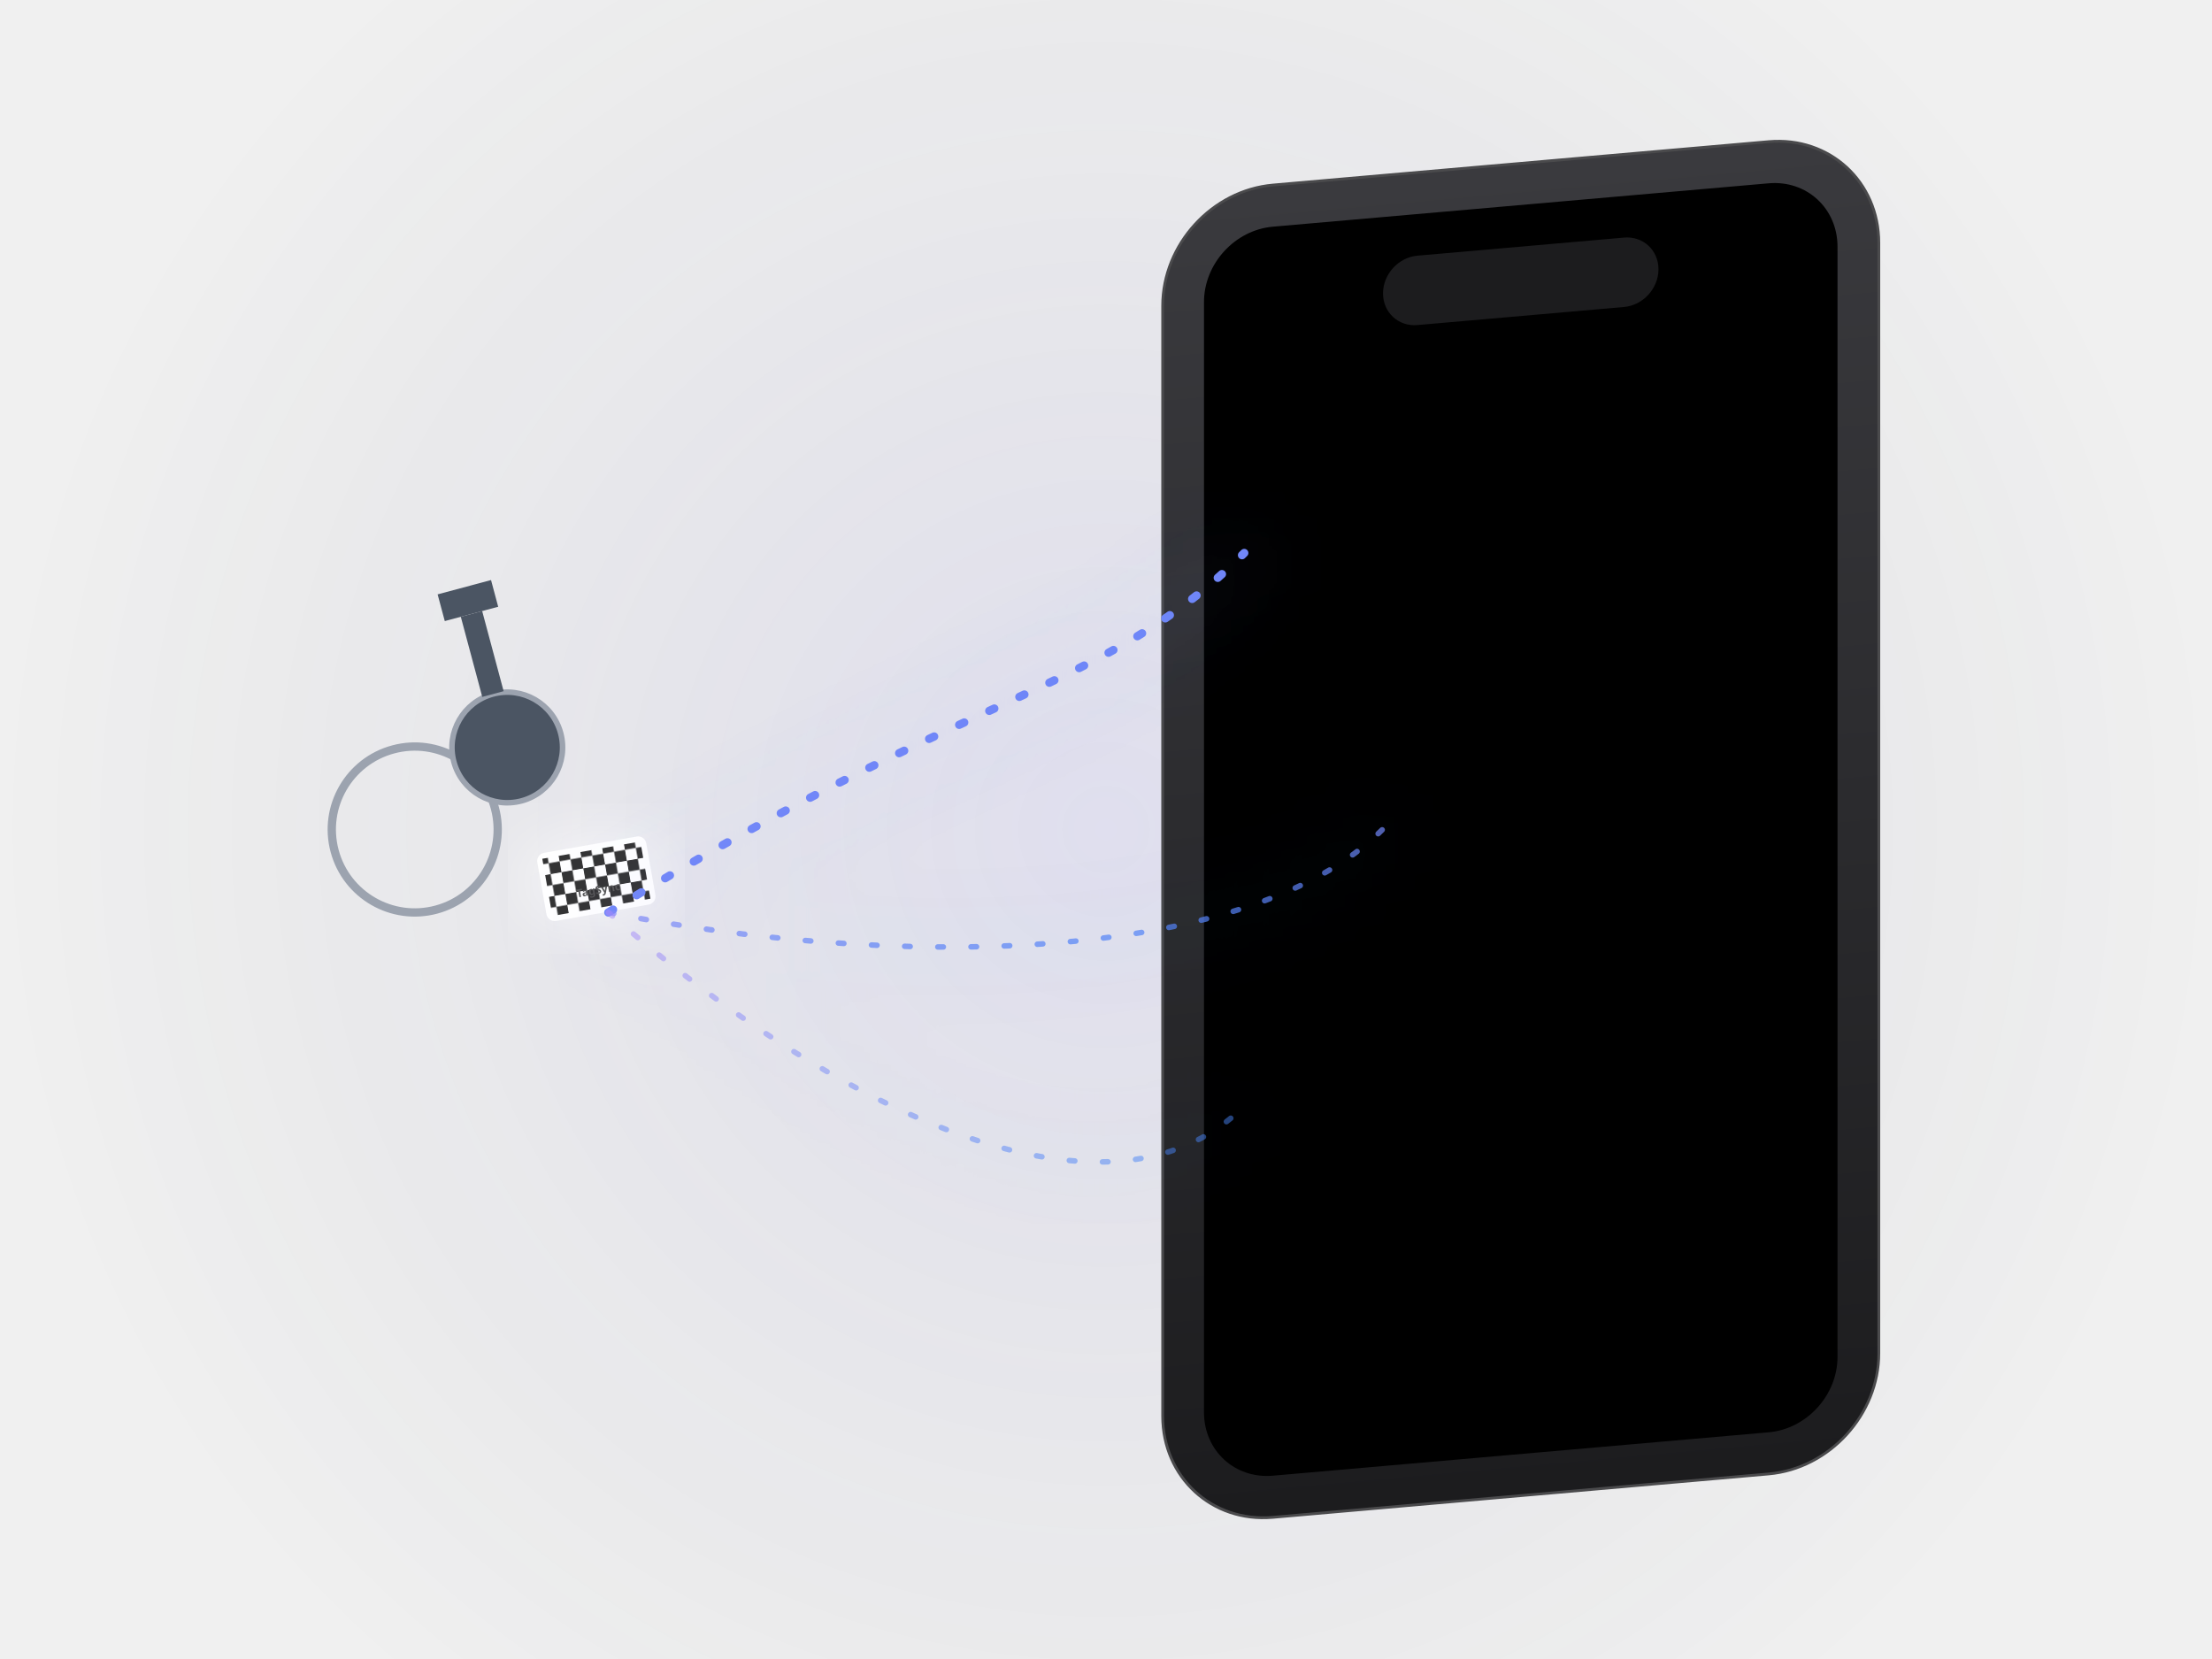
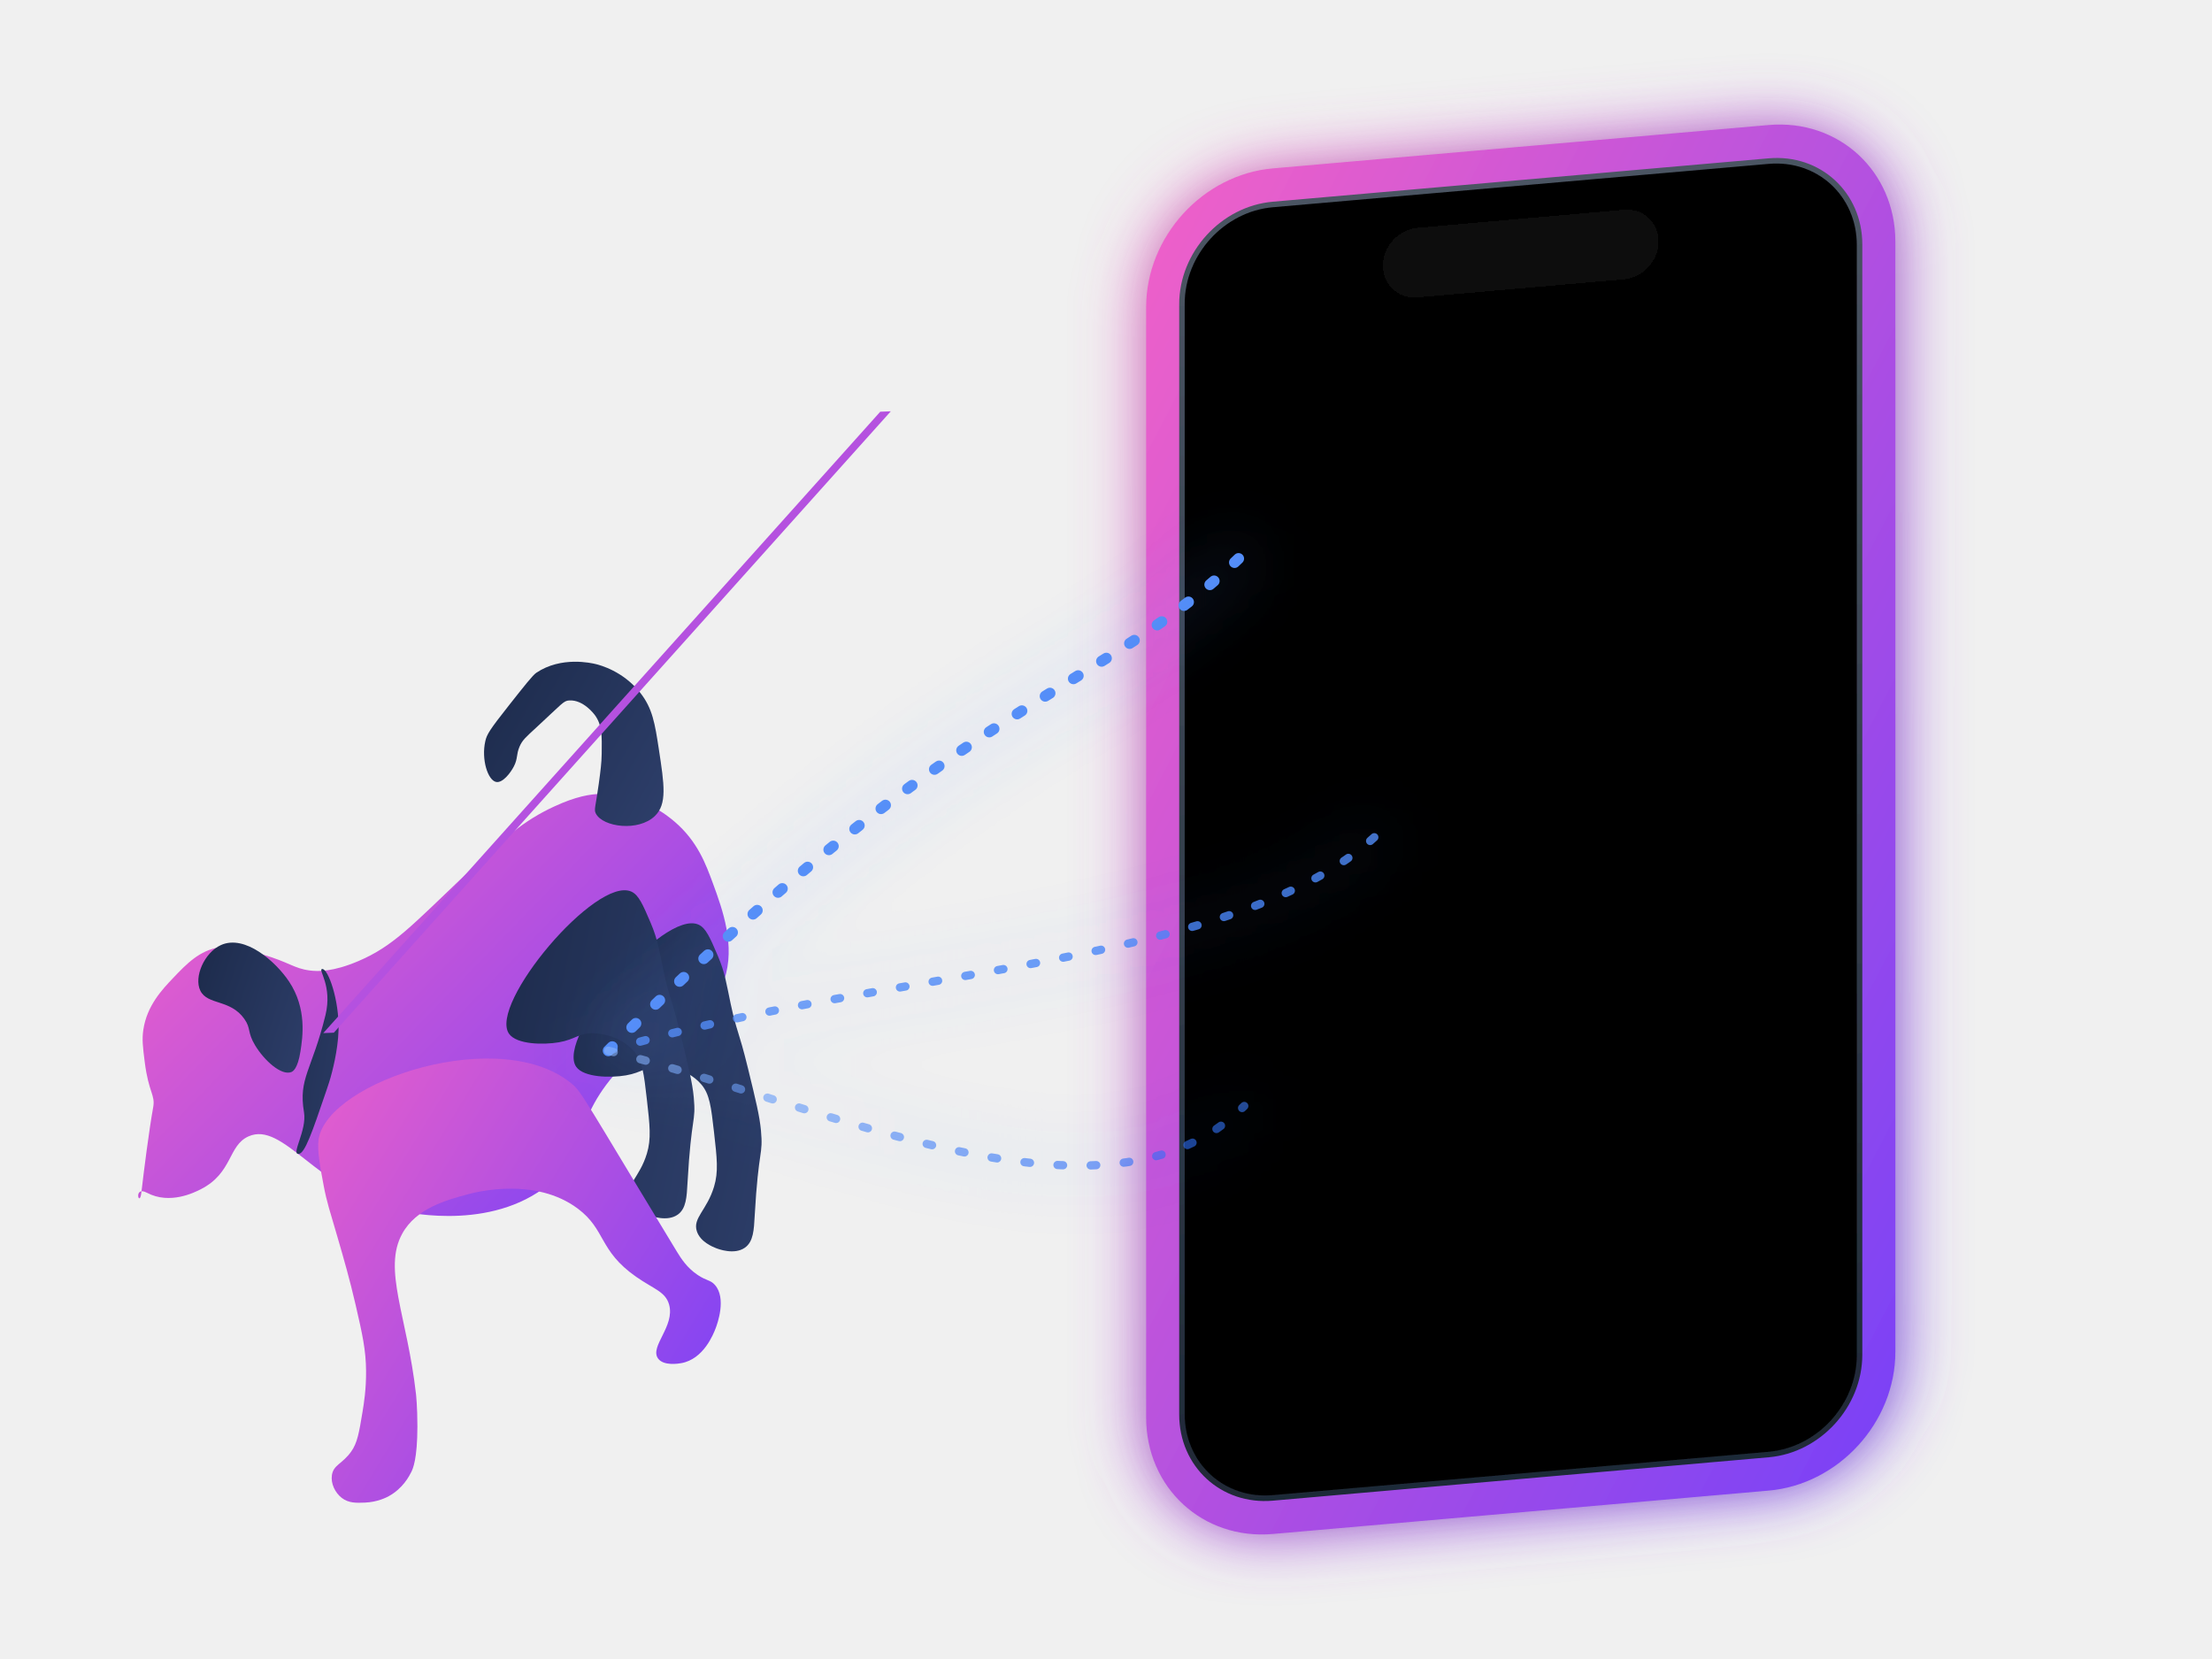
<svg xmlns="http://www.w3.org/2000/svg" viewBox="0 0 800 600" fill="none">
  <defs>
+     <linearGradient id="blue-line-grad" x1="0" y1="0" x2="1" y2="1">
+       <stop offset="0%" stop-color="#89b4fa" />
+       <stop offset="100%" stop-color="#1e66f5" />
+     </linearGradient>
+     <linearGradient id="dark-blue-grad" x1="0" y1="0" x2="1" y2="1">
+       <stop offset="0%" stop-color="#1c2a4a" />
+       <stop offset="100%" stop-color="#2e3f6b" />
+     </linearGradient>
    <linearGradient id="phone-grad" x1="0.5" y1="0" x2="0.5" y2="1">
-       <stop stop-color="#3a3a3e" />
-       <stop offset="1" stop-color="#1c1c1e" />
-     </linearGradient>
-     <linearGradient id="tag-grad" x1="0" y1="0" x2="1" y2="1">
-       <stop stop-color="#A78BFA" />
-       <stop offset="1" stop-color="#3B82F6" />
+       <stop stop-color="#4B5563" />
+       <stop offset="1" stop-color="#1F2937" />
    </linearGradient>
    <linearGradient id="screen-grad" x1="0.5" y1="0" x2="0.5" y2="1">
-       <stop stop-color="#EC4899" stop-opacity="0.8" />
-       <stop offset="1" stop-color="#3B82F6" stop-opacity="0.8" />
+       <stop stop-color="#3B82F6" stop-opacity="0.6">
+         <animate attributeName="stop-color" values="#3B82F6; #EC4899; #3B82F6" dur="5s" repeatCount="indefinite" />
+       </stop>
+       <stop offset="1" stop-color="#1F2937" stop-opacity="0.8">
+         <animate attributeName="stop-color" values="#1F2937; #4B0082; #1F2937" dur="5s" repeatCount="indefinite" />
+       </stop>
    </linearGradient>
    <linearGradient id="green-grad" x1="0.5" y1="0" x2="0.5" y2="1">
      <stop stop-color="#22c55e" />
      <stop offset="1" stop-color="#16a34a" />
    </linearGradient>
-     <filter id="glow">
-       <feGaussianBlur stdDeviation="15" result="blur" />
+     <filter id="glow" x="-50%" y="-50%" width="200%" height="200%">
+       <feGaussianBlur stdDeviation="12" result="blur" />
      <feMerge>
        <feMergeNode in="blur" />
        <feMergeNode in="SourceGraphic" />
      </feMerge>
    </filter>
-     <pattern id="qr-pattern" patternUnits="userSpaceOnUse" width="8" height="8">
-       <path d="M0 0 H4 V4 H0Z M4 4 H8 V8 H4Z" fill="#333" />
-     </pattern>
-     <radialGradient id="bg-glow" cx="50%" cy="50%" r="50%">
-       <stop offset="0%" stop-color="#4F46E5" stop-opacity="0.1" />
-       <stop offset="100%" stop-color="#111827" stop-opacity="0" />
-     </radialGradient>
+     <linearGradient id="dog-grad" x1="0" y1="0" x2="1" y2="1">
+       <stop offset="0%" stop-color="#EE60C9" />
+       <stop offset="100%" stop-color="#7B42F6" />
+     </linearGradient>
  </defs>
  <g>
    <animateTransform attributeName="transform" type="translate" values="0 0; 0 -10; 0 0" dur="8s" repeatCount="indefinite" />
-     <circle cx="400" cy="300" r="400" fill="url(#bg-glow)" />
-     <g transform="translate(150, 300) rotate(-15)">
-       <circle cx="0" cy="0" r="30" stroke="#9CA3AF" stroke-width="3" fill="none" />
-       <path d="M20,0 a20,20 0 1,0 40,0 a20,20 0 1,0 -40,0" fill="#4B5563" stroke="#9CA3AF" stroke-width="2" transform="translate(0, -20)" />
-       <rect x="36" y="-50" width="8" height="30" fill="#4B5563" transform="translate(0, -20)" />
-       <path d="M30 -60 H 50 V -50 H 30 Z" fill="#4B5563" transform="translate(0, -20)" />
-       <g transform="translate(40, 20) rotate(5)">
-         <rect x="0" y="0" width="40" height="25" rx="3" fill="white" filter="url(#glow)" />
-         <rect x="2" y="2" width="36" height="21" fill="url(#qr-pattern)" />
-         <text x="20" y="18" font-family="sans-serif" font-size="4" font-weight="bold" fill="#555" text-anchor="middle">TagSync</text>
-         <circle cx="20" cy="12.5" r="30" fill="url(#tag-grad)" opacity="0">
-           <animate attributeName="opacity" values="0; 0.4; 0" dur="2.5s" repeatCount="indefinite" />
-         </circle>
+     <g transform="translate(-200, 50) rotate(-15)">
+       <animateTransform attributeName="transform" type="rotate" values="0; 2; -2; 0" dur="10s" repeatCount="indefinite" additive="sum" />
+       <animateTransform attributeName="transform" type="translate" values="0 0; 5 -5; 0 0" dur="10s" repeatCount="indefinite" additive="sum" />
+       <g>
+         <path d="M208.218,361.302c8.967,5.407,9.851,7.959,15.284,10.189,2.749,1.129,7.897,2.681,17.831,1.274,13.687-1.939,22.127-7.467,45.852-20.379,16.921-9.209,25.195-13.236,36.936-15.284,8.798-1.535,13.912-.976,17.831,0,13.674,3.404,21.138,13.951,22.926,16.558,6.179,9.01,6.961,17.81,7.642,25.473,.858,9.652,2.097,23.6-5.095,34.389-9.012,13.519-21.563,7.528-43.304,20.379-24.03,14.204-20.011,28.211-39.483,35.662-24.917,9.535-52.043-5.536-53.494-6.368-25.797-14.795-31.076-41.644-44.578-39.483-8.067,1.291-8.871,11.305-21.652,14.01-2.392,.506-12.234,2.59-19.105-3.821-4.222-3.939-4.091,4.879-1.91-.637,2.799-7.082,8.446-20.904,12.1-28.657,1.952-4.142-.248-5.42,1.274-16.558,.743-5.44,1.119-8.186,2.547-11.463,3.54-8.12,10.414-12.313,15.284-15.284,5.925-3.614,11.75-7.168,19.105-6.368,4.209,.458,7.476,2.428,14.01,6.368v-0Z" fill="url(#dog-grad)" />
+         <path d="M363.604,391.87c2.259,1.851,2.798,5.603,3.821,12.737,.947,6.6,.371,10.648,0,17.831-.557,10.781,.321,9.778,0,24.2-.264,11.866-.396,17.799-1.274,22.926-1.578,9.219-2.418,5.677-10.189,29.294-1.577,4.792-2.832,8.859-6.368,10.189-4.43,1.667-9.535-2.057-10.189-2.547-1.074-.805-4.858-3.64-5.095-7.642-.301-5.08,5.449-6.367,10.189-14.01,2.96-4.773,3.671-9.55,5.095-19.105,1.353-9.087,2.03-13.63,0-17.831-3.704-7.666-12.179-10.042-12.737-10.189-5.072-1.34-6.71,.558-12.737,0-5.637-.522-14.922-3.175-16.558-7.642-4.483-12.246,45.248-47.051,56.041-38.21v-0Z" fill="url(#dark-blue-grad)" />
+         <path d="M343.226,374.039c2.259,1.851,2.798,5.603,3.821,12.737,.947,6.6,.371,10.648,0,17.831-.557,10.781,.321,9.778,0,24.2-.264,11.866-.396,17.799-1.274,22.926-1.578,9.219-2.418,5.677-10.189,29.294-1.577,4.792-2.832,8.859-6.368,10.189-4.43,1.667-9.535-2.057-10.189-2.547-1.074-.805-4.858-3.64-5.095-7.642-.301-5.08,5.449-6.367,10.189-14.01,2.96-4.773,3.671-9.55,5.095-19.105,1.353-9.087,2.03-13.63,0-17.831-3.704-7.666-12.179-10.042-12.737-10.189-5.072-1.34-6.71,.558-12.737,0-5.637-.522-14.922-3.175-16.558-7.642-4.483-12.246,45.248-47.051,56.041-38.21v-0Z" fill="url(#dark-blue-grad)" />
+         <path d="M305.016,436.448c1.434,2.187,3.078,7.826,6.368,19.105,1.467,5.03,10.966,38.123,14.01,48.399,.875,2.954,2.009,6.641,5.095,10.189,2.597,2.986,3.984,2.892,5.095,5.095,2.889,5.731-2.749,13.815-3.821,15.284-1.248,1.709-7.041,9.648-15.284,8.916-.861-.076-6.431-.572-7.642-3.821-1.856-4.981,9.057-9.655,8.916-17.831-.083-4.829-3.953-6.83-8.916-12.737-10.647-12.673-6.106-19.256-14.01-29.294-11.822-15.014-33.795-15.289-36.936-15.284-8.136,.012-19.458,.028-26.747,7.642-10.161,10.614-5.962,29.183-10.189,57.315,0,0-.685,4.561-2.547,11.463-3.073,11.39-5.524,14.331-6.368,15.284-1.147,1.295-4.503,4.981-10.189,6.368-.783,.191-4.406,1.021-8.916,0-2.993-.677-5.721-1.295-7.642-3.821-1.842-2.423-2.541-6.074-1.274-8.916,1.533-3.439,4.692-2.88,8.916-6.368,2.981-2.462,4.534-5.887,7.642-12.737,1.376-3.032,3.436-7.63,5.095-14.01,1.919-7.384,2.155-13.09,2.547-24.2,.331-9.36,.171-17.14,0-25.473-.199-9.702-.471-12.871,0-19.105,.494-6.541,.975-12.909,2.547-16.558,8.459-19.63,75.58-23.382,94.251,5.095v0Z" fill="url(#dog-grad)" />
+         <path d="M358.51,349.839c5.444-3.011,6.222-10.056,7.642-22.926,1.035-9.375,1.651-14.958-1.274-21.652-3.948-9.035-11.357-13.252-12.737-14.01-1.507-.828-11.401-6.075-21.652-2.547-1.431,.492-5.219,3.307-12.737,8.916-8.971,6.693-10.288,7.97-11.463,10.189-3.145,5.939-2.81,13.965,0,15.284,2.135,1.002,5.824-1.809,7.642-3.821,2.174-2.406,1.846-3.862,3.821-6.368,1.565-1.986,3.037-2.679,7.642-5.095,11.405-5.984,11.983-6.778,14.01-6.368,5.053,1.022,7.462,7.165,7.642,7.642,1.542,4.094,.485,7.818-1.274,14.01-.93,3.276-1.988,5.805-3.821,10.189-3.32,7.94-4.194,8.536-3.821,10.189,1.225,5.424,13.189,10.345,20.379,6.368h0Z" fill="url(#dark-blue-grad)" />
+       </g>
+       <path d="M227.959,372.129c2.106,.348,3.128,12.388,0,22.926-2.139,7.206-6.453,14.502-7.223,15.788-.606,1.014-1.19,1.938-2.966,4.59-8.687,12.972-13.076,19.45-15.284,19.105-2.944-.46,5.113-7.422,5.731-14.079,1.149-12.376,6.706-13.906,16.558-31.841,5.331-9.705,1.54-16.76,3.184-16.489l0-0Z" fill="url(#dark-blue-grad)" />
+       <path d="M183.381,368.307c-1.065-5.419,4.989-12.946,11.463-14.01,9.44-1.552,17.635,10.988,20.379,19.105,3.774,11.164-.464,20.758-2.547,25.473-2.613,5.914-4.566,6.302-5.095,6.368-3.854,.482-8.422-6.576-10.189-12.737-1.555-5.42,.2-6.162-1.274-10.189-3.033-8.29-11.6-8.227-12.737-14.01v0Z" fill="url(#dark-blue-grad)" />
+       <polygon points="226.084 395.477 478.818 230.538 475.092 229.693 222.357 394.631 226.084 395.477" fill="url(#dog-grad)" />
+       <polygon points="539.795 80.054 534.259 59.758 559.168 50.532 561.936 68.983 539.795 80.054" fill="url(#dog-grad)">
+         <animateTransform attributeName="transform" type="rotate" values="0 539 80; 5 539 80; -5 539 80; 0 539 80" dur="2s" repeatCount="indefinite" />
+       </polygon>
+       <polygon points="644.965 396.488 662.494 416.784 654.191 433.39 635.74 430.622 626.514 404.791 644.965 396.488" fill="url(#dog-grad)">
+         <animateTransform attributeName="transform" type="rotate" values="0 644 396; 5 644 396; -5 644 396; 0 644 396" dur="2s" repeatCount="indefinite" begin="0.5s" />
+       </polygon>
+       <g transform="translate(480, 20)">
+         <path d="M-10,0 Q 0,10 10,0" stroke="#000" stroke-width="3" fill="none">
+           <animate attributeName="d" values="M-10,0 Q 0,10 10,0; M-10,0 Q 0,5 10,0; M-10,0 Q 0,10 10,0" dur="2s" repeatCount="indefinite" />
+         </path>
+         <path d="M-10,0 Q 0,10 10,0" stroke="#000" stroke-width="3" fill="none" transform="translate(20, 0)">
+           <animate attributeName="d" values="M-10,0 Q 0,10 10,0; M-10,0 Q 0,5 10,0; M-10,0 Q 0,10 10,0" dur="2s" repeatCount="indefinite" begin="0.2s" />
+         </path>
+         <path d="M10,10 Q 15,15 10,20 Q 5,15 10,10 Z" fill="#4A2C20">
+           <animateTransform attributeName="transform" type="translate" values="0 0; 0 1; 0 0" dur="0.5s" repeatCount="indefinite" begin="2s" />
+         </path>
+         <path d="M5,25 C 10,35 15,35 20,25" stroke="#4A2C20" stroke-width="2" fill="none">
+           <animate attributeName="d" values="M5,25 C 10,35 15,35 20,25; M5,25 C 10,30 15,30 20,25; M5,25 C 10,35 15,35 20,25" dur="2s" repeatCount="indefinite" />
+         </path>
      </g>
    </g>
-     <g transform="translate(550, 300) rotate(-5) skewX(-5)">
-       <rect x="-130" y="-240" width="260" height="480" rx="40" fill="url(#phone-grad)" stroke="#4a4a4c" />
-       <rect x="-115" y="-225" width="230" height="450" rx="25" fill="#000" />
+     <g transform="translate(550, 300) rotate(-5) skewX(-5)" filter="url(#glow)">
+       <rect x="-130" y="-240" width="260" height="480" rx="40" fill="url(#phone-grad)" stroke="url(#dog-grad)" stroke-width="12" />
+       <rect x="-122" y="-232" width="244" height="464" rx="32" fill="#000" />
      <g>
-         <rect x="-110" y="-220" width="220" height="440" rx="20" fill="url(#screen-grad)" stroke="white" stroke-opacity="0.1" opacity="0">
+         <rect x="-122" y="-232" width="244" height="464" rx="32" fill="url(#screen-grad)" stroke="white" stroke-opacity="0.1" opacity="0">
          <animate attributeName="opacity" from="0" to="1" dur="1s" begin="1s" fill="freeze" />
+         </rect>
+         <rect x="-110" y="-180" width="220" height="350" rx="25" fill="rgba(255, 255, 255, 0.1)" stroke="rgba(255, 255, 255, 0.2)" style="backdrop-filter: blur(10px);" opacity="0">
+           <animate attributeName="opacity" from="0" to="1" dur="0.5s" begin="1.5s" fill="freeze" />
        </rect>
        <g opacity="0">
          <animate attributeName="opacity" from="0" to="1" dur="0.5s" begin="1.5s" fill="freeze" />
-           <circle cx="0" cy="-100" r="40" fill="#FFFFFF" fill-opacity="0.2" />
-           <circle cx="0" cy="-100" r="40" fill="url(#green-grad)" opacity="0">
+           <circle cx="0" cy="-80" r="50" fill="url(#green-grad)" opacity="0">
            <animate attributeName="opacity" from="0" to="1" dur="0.5s" begin="2.6s" fill="freeze" />
          </circle>
-           <path d="M-20 -100 L -5 -85 L 25 -115" stroke="white" stroke-width="8" stroke-linecap="round" stroke-linejoin="round" stroke-dasharray="100" stroke-dashoffset="100">
-             <animate attributeName="stroke-dashoffset" from="100" to="0" dur="0.8s" begin="1.8s" fill="freeze" />
+           <path d="M-25 -80 L -5 -65 L 30 -100" stroke="white" stroke-width="10" stroke-linecap="round" stroke-linejoin="round" stroke-dasharray="120" stroke-dashoffset="120">
+             <animate attributeName="stroke-dashoffset" from="120" to="0" dur="0.8s" begin="1.8s" fill="freeze" />
          </path>
-           <text x="0" y="15" font-family="sans-serif" font-size="28" fill="white" text-anchor="middle" font-weight="bold">Connected</text>
-           <text x="0" y="45" font-family="sans-serif" font-size="14" fill="white" fill-opacity="0.8" text-anchor="middle">
-             <tspan x="0" dy="0">Your Keys are digitally</tspan>
+           <text x="0" y="50" font-family="sans-serif" font-size="36" fill="white" text-anchor="middle" font-weight="bold">Connected</text>
+           <text x="0" y="85" font-family="sans-serif" font-size="18" fill="white" fill-opacity="0.8" text-anchor="middle">
+             <tspan x="0" dy="0">Your pet is digitally</tspan>
            <tspan x="0" dy="1.4em">linked to TagSync.</tspan>
          </text>
        </g>
      </g>
-       <rect x="-50" y="-210" width="100" height="25" rx="12.5" fill="#1c1c1e" />
+       <rect x="-50" y="-220" width="100" height="25" rx="12.5" fill="#111" />
    </g>
    <g filter="url(#glow)">
-       <path d="M220 330 C 350 250, 400 250, 450 200" stroke="url(#tag-grad)" stroke-width="3" stroke-dasharray="2 10" stroke-linecap="round">
+       <path d="M220 380 C 350 250, 400 250, 450 200" stroke="url(#blue-line-grad)" stroke-width="4" stroke-dasharray="2 10" stroke-linecap="round">
        <animate attributeName="stroke-dashoffset" from="0" to="-20" dur="1.5s" repeatCount="indefinite" />
      </path>
-       <path d="M220 330 C 320 350, 450 350, 500 300" stroke="url(#tag-grad)" stroke-width="2" stroke-dasharray="2 10" stroke-linecap="round" opacity="0.7">
+       <path d="M220 380 C 320 350, 450 350, 500 300" stroke="url(#blue-line-grad)" stroke-width="3" stroke-dasharray="2 10" stroke-linecap="round" opacity="0.8">
        <animate attributeName="stroke-dashoffset" from="-5" to="-25" dur="1.5s" repeatCount="indefinite" />
      </path>
-       <path d="M220 330 C 300 400, 400 450, 450 400" stroke="url(#tag-grad)" stroke-width="2" stroke-dasharray="2 10" stroke-linecap="round" opacity="0.5">
+       <path d="M220 380 C 300 400, 400 450, 450 400" stroke="url(#blue-line-grad)" stroke-width="3" stroke-dasharray="2 10" stroke-linecap="round" opacity="0.6">
        <animate attributeName="stroke-dashoffset" from="-10" to="-30" dur="1.5s" repeatCount="indefinite" />
      </path>
    </g>
  </g>
</svg>
